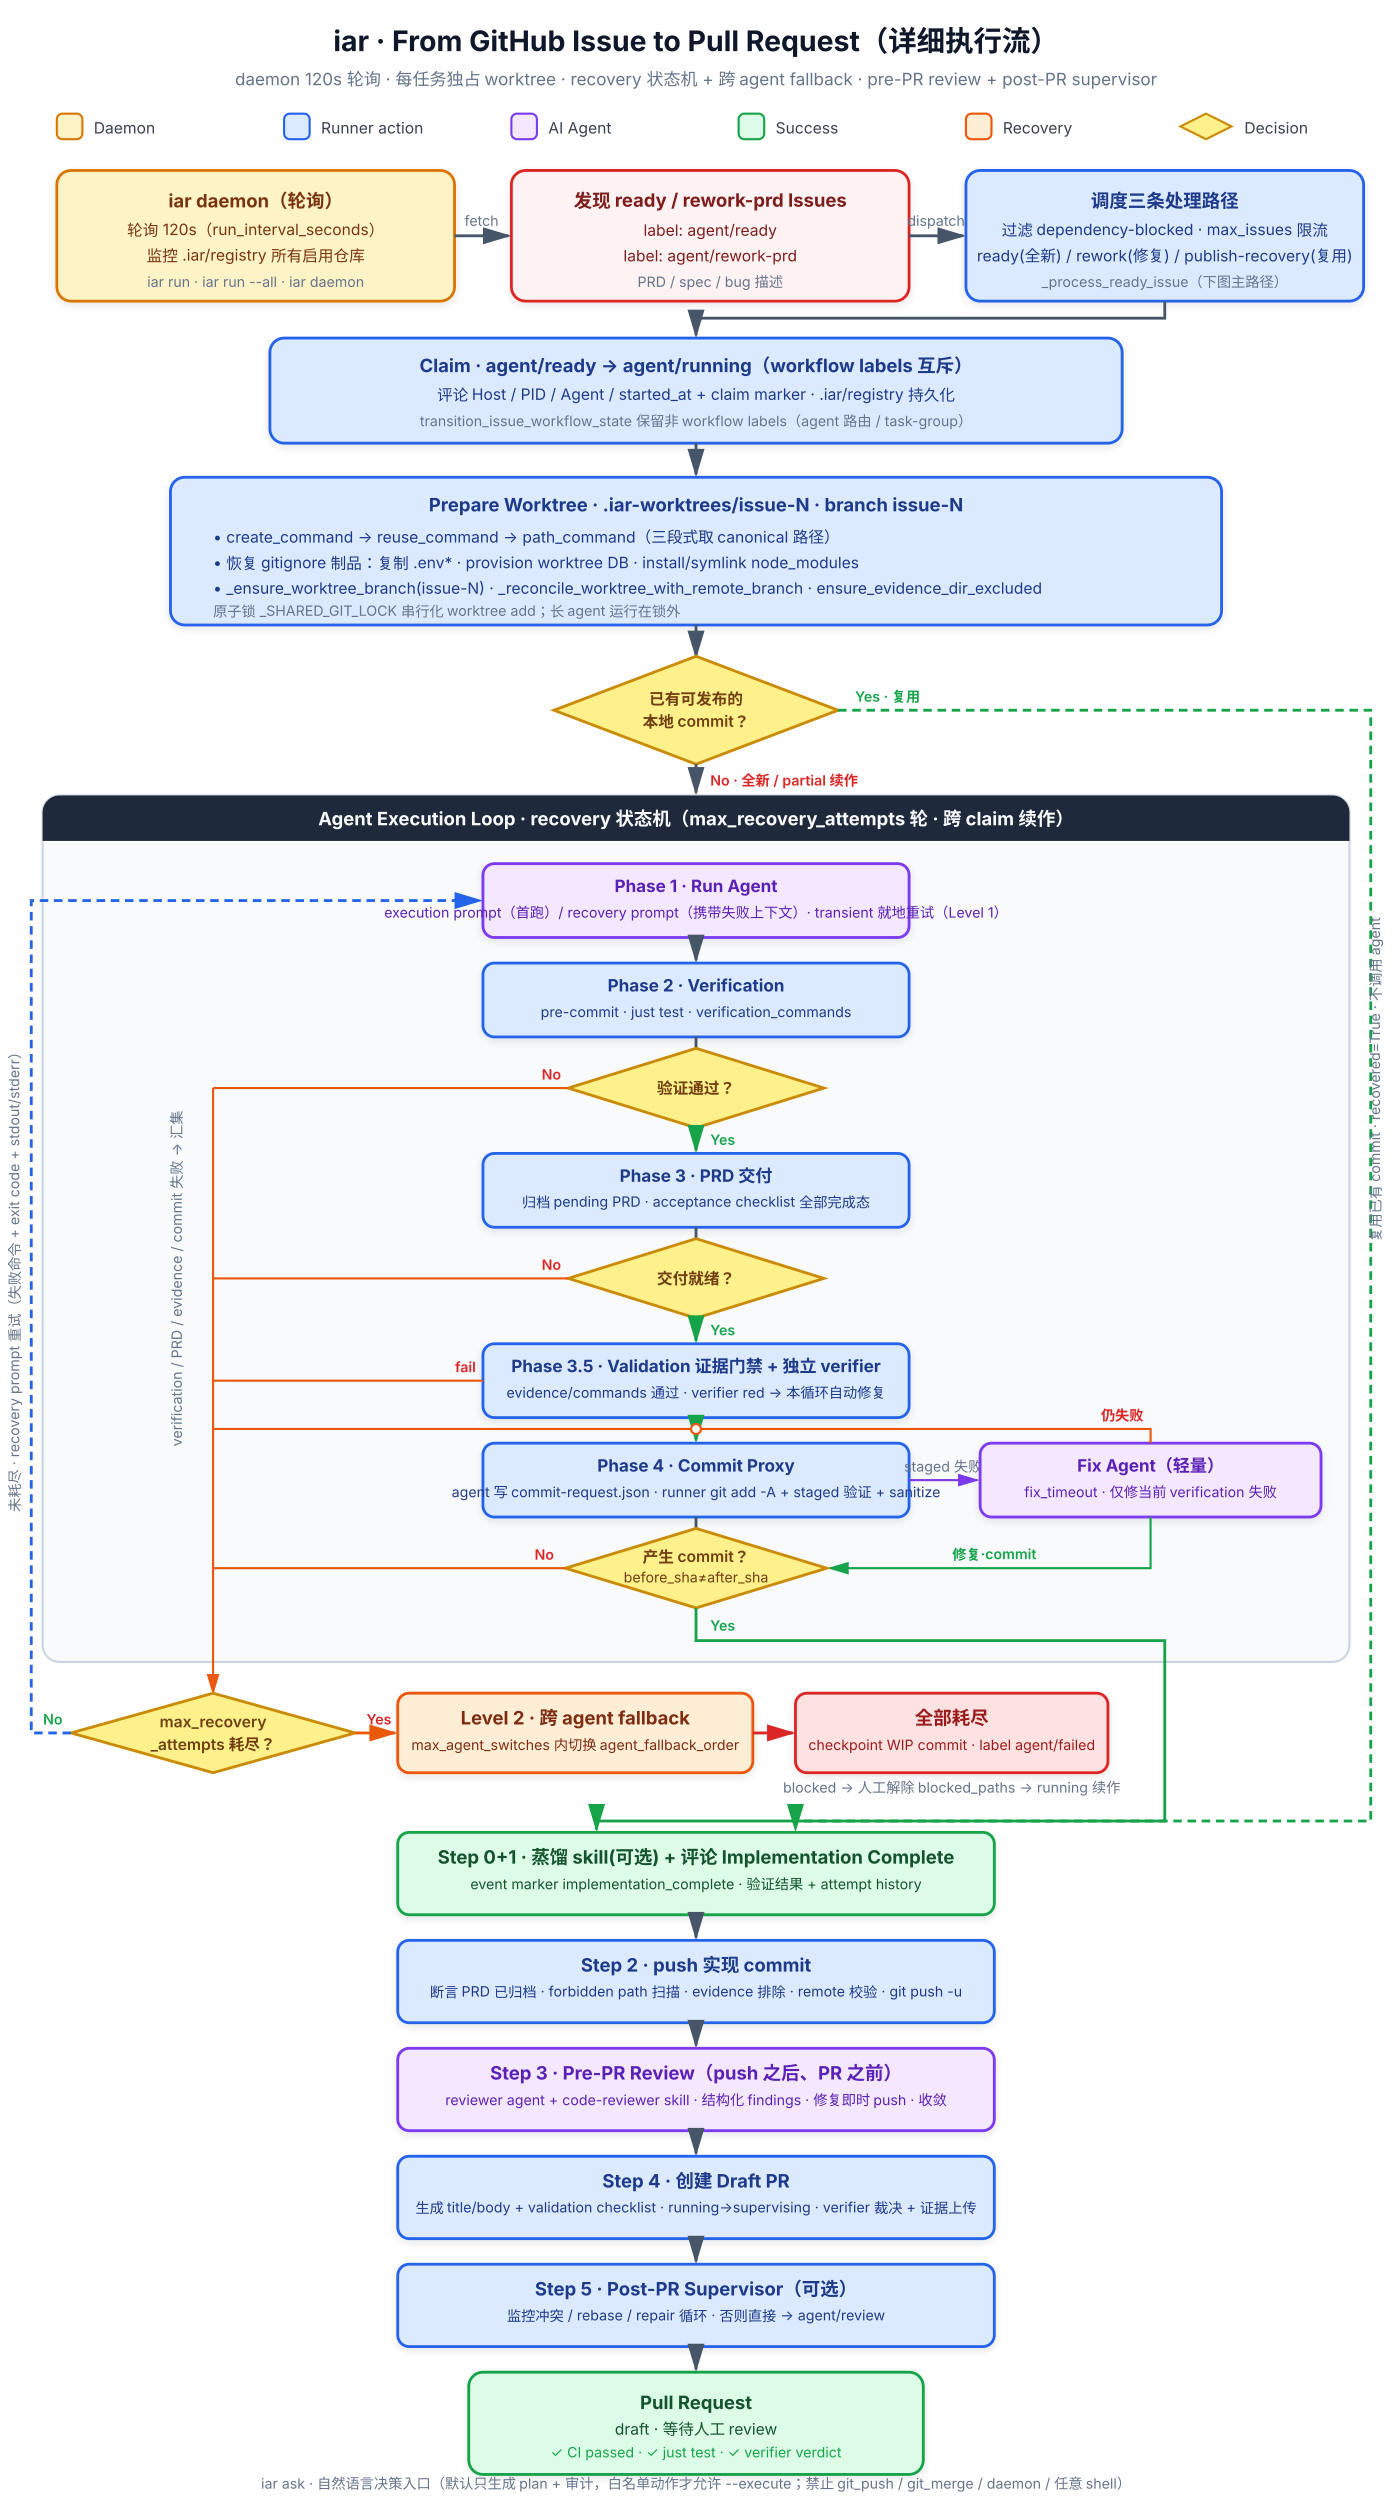
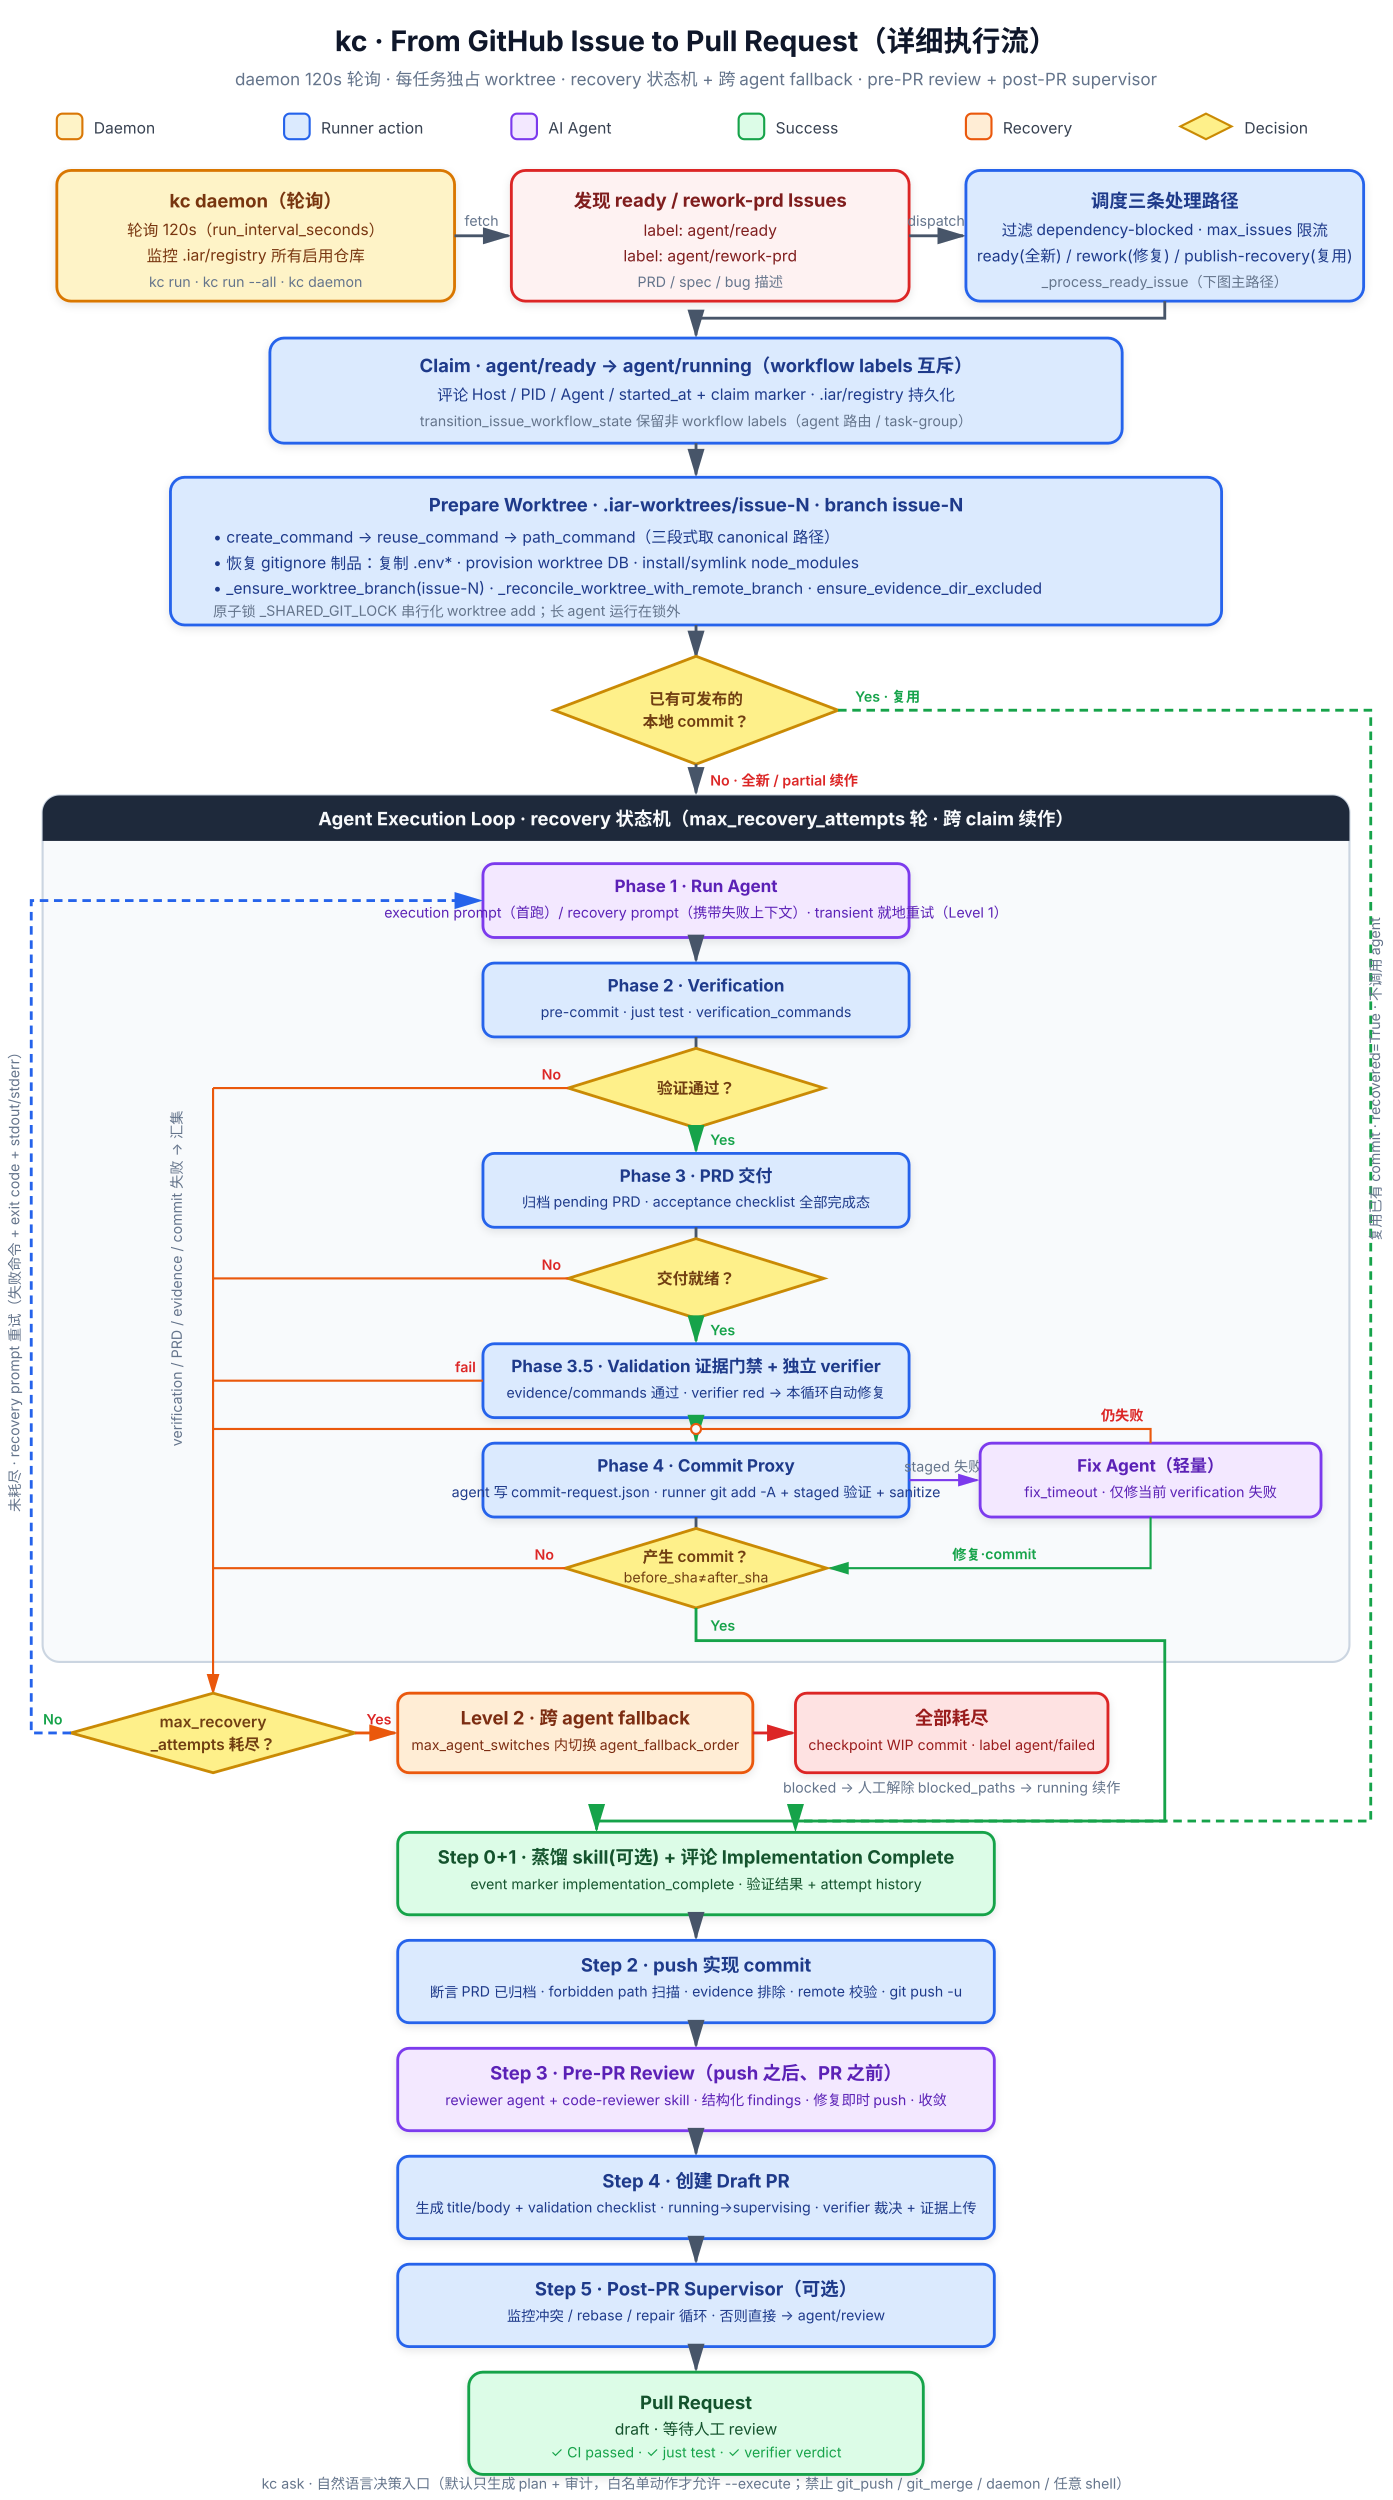
- <svg xmlns="http://www.w3.org/2000/svg" viewBox="0 0 980 1760" role="img" aria-label="iar pipeline: GitHub issue to pull request, detailed execution flow with recovery state machine">
+ <svg xmlns="http://www.w3.org/2000/svg" viewBox="0 0 980 1760" role="img" aria-label="kc pipeline: GitHub issue to pull request, detailed execution flow with recovery state machine">
  <defs>
    <style>
      text { font-family: -apple-system, BlinkMacSystemFont, 'Segoe UI', sans-serif; }
      .title { font-size: 20px; font-weight: 700; fill: #0f172a; }
      .subtitle { font-size: 12px; fill: #64748b; }
      .h { font-size: 13px; font-weight: 700; }
      .b { font-size: 11px; }
      .s { font-size: 10px; }
      .muted { fill: #64748b; }
      .arrowlabel { font-size: 10px; fill: #64748b; }
      .yes { font-size: 10px; fill: #16a34a; font-weight: 600; }
      .no { font-size: 10px; fill: #dc2626; font-weight: 600; }
      .phaseh { font-size: 12px; font-weight: 700; }
    </style>
    <marker id="a" markerWidth="10" markerHeight="10" refX="9" refY="3" orient="auto" markerUnits="strokeWidth">
      <path d="M0,0 L10,3 L0,6 z" fill="#475569" />
    </marker>
    <marker id="ay" markerWidth="10" markerHeight="10" refX="9" refY="3" orient="auto" markerUnits="strokeWidth">
      <path d="M0,0 L10,3 L0,6 z" fill="#16a34a" />
    </marker>
    <marker id="an" markerWidth="10" markerHeight="10" refX="9" refY="3" orient="auto" markerUnits="strokeWidth">
      <path d="M0,0 L10,3 L0,6 z" fill="#dc2626" />
    </marker>
    <marker id="ap" markerWidth="10" markerHeight="10" refX="9" refY="3" orient="auto" markerUnits="strokeWidth">
      <path d="M0,0 L10,3 L0,6 z" fill="#7c3aed" />
    </marker>
    <marker id="ao" markerWidth="10" markerHeight="10" refX="9" refY="3" orient="auto" markerUnits="strokeWidth">
      <path d="M0,0 L10,3 L0,6 z" fill="#ea580c" />
    </marker>
    <marker id="ab" markerWidth="10" markerHeight="10" refX="9" refY="3" orient="auto" markerUnits="strokeWidth">
      <path d="M0,0 L10,3 L0,6 z" fill="#2563eb" />
    </marker>
    <filter id="sh" x="-5%" y="-5%" width="110%" height="120%">
      <feDropShadow dx="0" dy="2" stdDeviation="3" flood-opacity="0.10" />
    </filter>
    <clipPath id="loopClip">
      <rect x="30" y="560" width="920" height="610" rx="12" />
    </clipPath>
  </defs>
-   <text x="490" y="36" text-anchor="middle" class="title">iar · From GitHub Issue to Pull Request（详细执行流）</text>
+   <text x="490" y="36" text-anchor="middle" class="title">kc · From GitHub Issue to Pull Request（详细执行流）</text>
  <text x="490" y="60" text-anchor="middle" class="subtitle">daemon 120s 轮询 · 每任务独占 worktree · recovery 状态机 + 跨 agent fallback · pre-PR review + post-PR supervisor</text>
  <g>
    <rect x="40" y="80" width="18" height="18" rx="4" fill="#fef3c7" stroke="#d97706" stroke-width="1.5" />
    <text x="66" y="94" class="b" fill="#374151">Daemon</text>
    <rect x="200" y="80" width="18" height="18" rx="4" fill="#dbeafe" stroke="#2563eb" stroke-width="1.5" />
    <text x="226" y="94" class="b" fill="#374151">Runner action</text>
    <rect x="360" y="80" width="18" height="18" rx="4" fill="#f3e8ff" stroke="#7c3aed" stroke-width="1.5" />
    <text x="386" y="94" class="b" fill="#374151">AI Agent</text>
    <rect x="520" y="80" width="18" height="18" rx="4" fill="#dcfce7" stroke="#16a34a" stroke-width="1.5" />
    <text x="546" y="94" class="b" fill="#374151">Success</text>
    <rect x="680" y="80" width="18" height="18" rx="4" fill="#ffedd5" stroke="#ea580c" stroke-width="1.5" />
    <text x="706" y="94" class="b" fill="#374151">Recovery</text>
    <polygon points="849,80 867,89 849,98 831,89" fill="#fef08a" stroke="#ca8a04" stroke-width="1.5" />
    <text x="876" y="94" class="b" fill="#374151">Decision</text>
  </g>
  <g filter="url(#sh)">
    <rect x="40" y="120" width="280" height="92" rx="10" fill="#fef3c7" stroke="#d97706" stroke-width="2" />
  </g>
-   <text x="180" y="146" text-anchor="middle" class="h" fill="#78350f">iar daemon（轮询）</text>
+   <text x="180" y="146" text-anchor="middle" class="h" fill="#78350f">kc daemon（轮询）</text>
  <text x="180" y="166" text-anchor="middle" class="b" fill="#78350f">轮询 120s（run_interval_seconds）</text>
  <text x="180" y="184" text-anchor="middle" class="b" fill="#78350f">监控 .iar/registry 所有启用仓库</text>
-   <text x="180" y="202" text-anchor="middle" class="s muted">iar run · iar run --all · iar daemon</text>
+   <text x="180" y="202" text-anchor="middle" class="s muted">kc run · kc run --all · kc daemon</text>
  <line x1="320" y1="166" x2="358" y2="166" stroke="#475569" stroke-width="2" marker-end="url(#a)" />
  <text x="339" y="159" text-anchor="middle" class="arrowlabel">fetch</text>
  <g filter="url(#sh)">
    <rect x="360" y="120" width="280" height="92" rx="10" fill="#fef2f2" stroke="#dc2626" stroke-width="2" />
  </g>
  <text x="500" y="146" text-anchor="middle" class="h" fill="#7f1d1d">发现 ready / rework-prd Issues</text>
  <text x="500" y="166" text-anchor="middle" class="b" fill="#7f1d1d">label: agent/ready</text>
  <text x="500" y="184" text-anchor="middle" class="b" fill="#7f1d1d">label: agent/rework-prd</text>
  <text x="500" y="202" text-anchor="middle" class="s muted">PRD / spec / bug 描述</text>
  <line x1="640" y1="166" x2="678" y2="166" stroke="#475569" stroke-width="2" marker-end="url(#a)" />
  <text x="659" y="159" text-anchor="middle" class="arrowlabel">dispatch</text>
  <g filter="url(#sh)">
    <rect x="680" y="120" width="280" height="92" rx="10" fill="#dbeafe" stroke="#2563eb" stroke-width="2" />
  </g>
  <text x="820" y="146" text-anchor="middle" class="h" fill="#1e3a8a">调度三条处理路径</text>
  <text x="820" y="166" text-anchor="middle" class="b" fill="#1e3a8a">过滤 dependency-blocked · max_issues 限流</text>
  <text x="820" y="184" text-anchor="middle" class="b" fill="#1e3a8a">ready(全新) / rework(修复) / publish-recovery(复用)</text>
  <text x="820" y="202" text-anchor="middle" class="s muted">_process_ready_issue（下图主路径）</text>
  <path d="M 820 212 L 820 224 L 490 224 L 490 236" fill="none" stroke="#475569" stroke-width="2" marker-end="url(#a)" />
  <g filter="url(#sh)">
    <rect x="190" y="238" width="600" height="74" rx="10" fill="#dbeafe" stroke="#2563eb" stroke-width="2" />
  </g>
  <text x="490" y="262" text-anchor="middle" class="h" fill="#1e3a8a">Claim · agent/ready -&gt; agent/running（workflow labels 互斥）</text>
  <text x="490" y="282" text-anchor="middle" class="b" fill="#1e3a8a">评论 Host / PID / Agent / started_at + claim marker · .iar/registry 持久化</text>
  <text x="490" y="300" text-anchor="middle" class="s muted">transition_issue_workflow_state 保留非 workflow labels（agent 路由 / task-group）</text>
  <line x1="490" y1="312" x2="490" y2="334" stroke="#475569" stroke-width="2" marker-end="url(#a)" />
  <g filter="url(#sh)">
    <rect x="120" y="336" width="740" height="104" rx="10" fill="#dbeafe" stroke="#2563eb" stroke-width="2" />
  </g>
  <text x="490" y="360" text-anchor="middle" class="h" fill="#1e3a8a">Prepare Worktree · .iar-worktrees/issue-N · branch issue-N</text>
  <text x="150" y="382" class="b" fill="#1e3a8a">• create_command -&gt; reuse_command -&gt; path_command（三段式取 canonical 路径）</text>
  <text x="150" y="400" class="b" fill="#1e3a8a">• 恢复 gitignore 制品：复制 .env* · provision worktree DB · install/symlink node_modules</text>
  <text x="150" y="418" class="b" fill="#1e3a8a">• _ensure_worktree_branch(issue-N) · _reconcile_worktree_with_remote_branch · ensure_evidence_dir_excluded</text>
  <text x="150" y="434" class="s muted">原子锁 _SHARED_GIT_LOCK 串行化 worktree add；长 agent 运行在锁外</text>
  <line x1="490" y1="440" x2="490" y2="462" stroke="#475569" stroke-width="2" marker-end="url(#a)" />
  <polygon points="490,462 590,500 490,538 390,500" fill="#fef08a" stroke="#ca8a04" stroke-width="2" />
  <text x="490" y="496" text-anchor="middle" class="b" font-weight="600" fill="#713f12">已有可发布的</text>
  <text x="490" y="512" text-anchor="middle" class="b" font-weight="600" fill="#713f12">本地 commit？</text>
  <line x1="490" y1="538" x2="490" y2="558" stroke="#475569" stroke-width="2" marker-end="url(#a)" />
  <text x="500" y="553" class="no">No · 全新 / partial 续作</text>
  <path d="M 590 500 L 965 500 L 965 1282 L 560 1282 L 560 1288" fill="none" stroke="#16a34a" stroke-width="2" stroke-dasharray="6 4" marker-end="url(#ay)" />
  <text x="602" y="494" class="yes">Yes · 复用</text>
  <text x="972" y="760" class="arrowlabel" transform="rotate(-90 972 760)" text-anchor="middle">复用已有 commit · recovered=True · 不调用 agent</text>
  <rect x="30" y="560" width="920" height="610" rx="12" fill="#f8fafc" stroke="#cbd5e1" stroke-width="1.5" />
  <g clip-path="url(#loopClip)">
    <rect x="30" y="560" width="920" height="32" fill="#1e293b" />
  </g>
  <text x="490" y="581" text-anchor="middle" class="h" fill="#f8fafc">Agent Execution Loop · recovery 状态机（max_recovery_attempts 轮 · 跨 claim 续作）</text>
  <g filter="url(#sh)">
    <rect x="340" y="608" width="300" height="52" rx="8" fill="#f3e8ff" stroke="#7c3aed" stroke-width="2" />
  </g>
  <text x="490" y="628" text-anchor="middle" class="phaseh" fill="#5b21b6">Phase 1 · Run Agent</text>
  <text x="490" y="646" text-anchor="middle" class="s" fill="#5b21b6">execution prompt（首跑）/ recovery prompt（携带失败上下文）· transient 就地重试（Level 1）</text>
  <line x1="490" y1="660" x2="490" y2="676" stroke="#475569" stroke-width="2" marker-end="url(#a)" />
  <g filter="url(#sh)">
    <rect x="340" y="678" width="300" height="52" rx="8" fill="#dbeafe" stroke="#2563eb" stroke-width="2" />
  </g>
  <text x="490" y="698" text-anchor="middle" class="phaseh" fill="#1e3a8a">Phase 2 · Verification</text>
  <text x="490" y="716" text-anchor="middle" class="s" fill="#1e3a8a">pre-commit · just test · verification_commands</text>
  <line x1="490" y1="730" x2="490" y2="738" stroke="#475569" stroke-width="2" />
  <polygon points="490,738 580,766 490,794 400,766" fill="#fef08a" stroke="#ca8a04" stroke-width="2" />
  <text x="490" y="770" text-anchor="middle" class="b" font-weight="600" fill="#713f12">验证通过？</text>
  <line x1="490" y1="794" x2="490" y2="810" stroke="#16a34a" stroke-width="2" marker-end="url(#ay)" />
  <text x="500" y="806" class="yes">Yes</text>
  <line x1="400" y1="766" x2="150" y2="766" stroke="#ea580c" stroke-width="1.5" />
  <text x="395" y="760" text-anchor="end" class="no">No</text>
  <g filter="url(#sh)">
    <rect x="340" y="812" width="300" height="52" rx="8" fill="#dbeafe" stroke="#2563eb" stroke-width="2" />
  </g>
  <text x="490" y="832" text-anchor="middle" class="phaseh" fill="#1e3a8a">Phase 3 · PRD 交付</text>
  <text x="490" y="850" text-anchor="middle" class="s" fill="#1e3a8a">归档 pending PRD · acceptance checklist 全部完成态</text>
  <line x1="490" y1="864" x2="490" y2="872" stroke="#475569" stroke-width="2" />
  <polygon points="490,872 580,900 490,928 400,900" fill="#fef08a" stroke="#ca8a04" stroke-width="2" />
  <text x="490" y="904" text-anchor="middle" class="b" font-weight="600" fill="#713f12">交付就绪？</text>
  <line x1="490" y1="928" x2="490" y2="944" stroke="#16a34a" stroke-width="2" marker-end="url(#ay)" />
  <text x="500" y="940" class="yes">Yes</text>
  <line x1="400" y1="900" x2="150" y2="900" stroke="#ea580c" stroke-width="1.5" />
  <text x="395" y="894" text-anchor="end" class="no">No</text>
  <g filter="url(#sh)">
    <rect x="340" y="946" width="300" height="52" rx="8" fill="#dbeafe" stroke="#2563eb" stroke-width="2" />
  </g>
  <text x="490" y="966" text-anchor="middle" class="phaseh" fill="#1e3a8a">Phase 3.5 · Validation 证据门禁 + 独立 verifier</text>
  <text x="490" y="984" text-anchor="middle" class="s" fill="#1e3a8a">evidence/commands 通过 · verifier red -&gt; 本循环自动修复</text>
  <line x1="340" y1="972" x2="150" y2="972" stroke="#ea580c" stroke-width="1.5" />
  <text x="335" y="966" text-anchor="end" class="no">fail</text>
  <line x1="490" y1="998" x2="490" y2="1014" stroke="#16a34a" stroke-width="2" marker-end="url(#ay)" />
  <g filter="url(#sh)">
    <rect x="340" y="1016" width="300" height="52" rx="8" fill="#dbeafe" stroke="#2563eb" stroke-width="2" />
  </g>
  <text x="490" y="1036" text-anchor="middle" class="phaseh" fill="#1e3a8a">Phase 4 · Commit Proxy</text>
  <text x="490" y="1054" text-anchor="middle" class="s" fill="#1e3a8a">agent 写 commit-request.json · runner git add -A + staged 验证 + sanitize</text>
  <line x1="640" y1="1042" x2="688" y2="1042" stroke="#7c3aed" stroke-width="1.5" marker-end="url(#ap)" />
  <text x="664" y="1036" text-anchor="middle" class="arrowlabel" fill="#7c3aed">staged 失败</text>
  <g filter="url(#sh)">
    <rect x="690" y="1016" width="240" height="52" rx="8" fill="#f3e8ff" stroke="#7c3aed" stroke-width="2" />
  </g>
  <text x="810" y="1036" text-anchor="middle" class="phaseh" fill="#5b21b6">Fix Agent（轻量）</text>
  <text x="810" y="1054" text-anchor="middle" class="s" fill="#5b21b6">fix_timeout · 仅修当前 verification 失败</text>
  <path d="M 810 1068 L 810 1104 L 584 1104" fill="none" stroke="#16a34a" stroke-width="1.5" marker-end="url(#ay)" />
  <text x="700" y="1098" text-anchor="middle" class="yes">修复·commit</text>
  <path d="M 810 1016 L 810 1006 L 150 1006" fill="none" stroke="#ea580c" stroke-width="1.5" />
  <text x="805" y="1000" text-anchor="end" class="no">仍失败</text>
  <circle cx="490" cy="1006" r="3.5" fill="#f8fafc" stroke="#ea580c" stroke-width="1.5" />
  <line x1="490" y1="1068" x2="490" y2="1076" stroke="#475569" stroke-width="2" />
  <polygon points="490,1076 582,1104 490,1132 398,1104" fill="#fef08a" stroke="#ca8a04" stroke-width="2" />
  <text x="490" y="1100" text-anchor="middle" class="b" font-weight="600" fill="#713f12">产生 commit？</text>
  <text x="490" y="1114" text-anchor="middle" class="s" fill="#713f12">before_sha≠after_sha</text>
  <text x="390" y="1098" text-anchor="end" class="no">No</text>
  <line x1="398" y1="1104" x2="150" y2="1104" stroke="#ea580c" stroke-width="1.5" />
  <text x="128" y="900" class="arrowlabel" transform="rotate(-90 128 900)" text-anchor="middle" fill="#ea580c">verification / PRD / evidence / commit 失败 -&gt; 汇集</text>
  <line x1="150" y1="766" x2="150" y2="1192" stroke="#ea580c" stroke-width="1.5" marker-end="url(#ao)" />
  <text x="500" y="1148" class="yes">Yes</text>
  <path d="M 490 1132 L 490 1155 L 820 1155 L 820 1282 L 420 1282 L 420 1288" fill="none" stroke="#16a34a" stroke-width="2" marker-end="url(#ay)" />
  <polygon points="150,1192 250,1220 150,1248 50,1220" fill="#fef08a" stroke="#ca8a04" stroke-width="2" />
  <text x="150" y="1216" text-anchor="middle" class="b" font-weight="600" fill="#713f12">max_recovery</text>
  <text x="150" y="1232" text-anchor="middle" class="b" font-weight="600" fill="#713f12">_attempts 耗尽？</text>
  <path d="M 50 1220 L 22 1220 L 22 634 L 338 634" fill="none" stroke="#2563eb" stroke-width="2" stroke-dasharray="6 4" marker-end="url(#ab)" />
  <text x="44" y="1214" text-anchor="end" class="yes">No</text>
  <text x="14" y="900" class="arrowlabel" transform="rotate(-90 14 900)" text-anchor="middle" fill="#2563eb">未耗尽 · recovery prompt 重试（失败命令 + exit code + stdout/stderr）</text>
  <text x="258" y="1214" class="no">Yes</text>
  <line x1="250" y1="1220" x2="278" y2="1220" stroke="#ea580c" stroke-width="2" marker-end="url(#ao)" />
  <g filter="url(#sh)">
    <rect x="280" y="1192" width="250" height="56" rx="8" fill="#ffedd5" stroke="#ea580c" stroke-width="2" />
  </g>
  <text x="405" y="1214" text-anchor="middle" class="h" fill="#7c2d12">Level 2 · 跨 agent fallback</text>
  <text x="405" y="1232" text-anchor="middle" class="s" fill="#7c2d12">max_agent_switches 内切换 agent_fallback_order</text>
  <line x1="530" y1="1220" x2="558" y2="1220" stroke="#dc2626" stroke-width="2" marker-end="url(#an)" />
  <g filter="url(#sh)">
    <rect x="560" y="1192" width="220" height="56" rx="8" fill="#fee2e2" stroke="#dc2626" stroke-width="2" />
  </g>
  <text x="670" y="1214" text-anchor="middle" class="h" fill="#991b1b">全部耗尽</text>
  <text x="670" y="1232" text-anchor="middle" class="s" fill="#991b1b">checkpoint WIP commit · label agent/failed</text>
  <text x="670" y="1262" text-anchor="middle" class="s muted">blocked -&gt; 人工解除 blocked_paths -&gt; running 续作</text>
  <g filter="url(#sh)">
    <rect x="280" y="1290" width="420" height="58" rx="8" fill="#dcfce7" stroke="#16a34a" stroke-width="2" />
  </g>
  <text x="490" y="1312" text-anchor="middle" class="h" fill="#14532d">Step 0+1 · 蒸馏 skill(可选) + 评论 Implementation Complete</text>
  <text x="490" y="1330" text-anchor="middle" class="s" fill="#14532d">event marker implementation_complete · 验证结果 + attempt history</text>
  <line x1="490" y1="1348" x2="490" y2="1364" stroke="#475569" stroke-width="2" marker-end="url(#a)" />
  <g filter="url(#sh)">
    <rect x="280" y="1366" width="420" height="58" rx="8" fill="#dbeafe" stroke="#2563eb" stroke-width="2" />
  </g>
  <text x="490" y="1388" text-anchor="middle" class="h" fill="#1e3a8a">Step 2 · push 实现 commit</text>
  <text x="490" y="1406" text-anchor="middle" class="s" fill="#1e3a8a">断言 PRD 已归档 · forbidden path 扫描 · evidence 排除 · remote 校验 · git push -u</text>
  <line x1="490" y1="1424" x2="490" y2="1440" stroke="#475569" stroke-width="2" marker-end="url(#a)" />
  <g filter="url(#sh)">
    <rect x="280" y="1442" width="420" height="58" rx="8" fill="#f3e8ff" stroke="#7c3aed" stroke-width="2" />
  </g>
  <text x="490" y="1464" text-anchor="middle" class="h" fill="#5b21b6">Step 3 · Pre-PR Review（push 之后、PR 之前）</text>
  <text x="490" y="1482" text-anchor="middle" class="s" fill="#5b21b6">reviewer agent + code-reviewer skill · 结构化 findings · 修复即时 push · 收敛</text>
  <line x1="490" y1="1500" x2="490" y2="1516" stroke="#475569" stroke-width="2" marker-end="url(#a)" />
  <g filter="url(#sh)">
    <rect x="280" y="1518" width="420" height="58" rx="8" fill="#dbeafe" stroke="#2563eb" stroke-width="2" />
  </g>
  <text x="490" y="1540" text-anchor="middle" class="h" fill="#1e3a8a">Step 4 · 创建 Draft PR</text>
  <text x="490" y="1558" text-anchor="middle" class="s" fill="#1e3a8a">生成 title/body + validation checklist · running-&gt;supervising · verifier 裁决 + 证据上传</text>
  <line x1="490" y1="1576" x2="490" y2="1592" stroke="#475569" stroke-width="2" marker-end="url(#a)" />
  <g filter="url(#sh)">
    <rect x="280" y="1594" width="420" height="58" rx="8" fill="#dbeafe" stroke="#2563eb" stroke-width="2" />
  </g>
  <text x="490" y="1616" text-anchor="middle" class="h" fill="#1e3a8a">Step 5 · Post-PR Supervisor（可选）</text>
  <text x="490" y="1634" text-anchor="middle" class="s" fill="#1e3a8a">监控冲突 / rebase / repair 循环 · 否则直接 -&gt; agent/review</text>
  <line x1="490" y1="1652" x2="490" y2="1668" stroke="#475569" stroke-width="2" marker-end="url(#a)" />
  <g filter="url(#sh)">
    <rect x="330" y="1670" width="320" height="72" rx="10" fill="#dcfce7" stroke="#16a34a" stroke-width="2" />
  </g>
  <text x="490" y="1696" text-anchor="middle" class="h" fill="#14532d">Pull Request</text>
  <text x="490" y="1714" text-anchor="middle" class="b" fill="#14532d">draft · 等待人工 review</text>
  <text x="490" y="1730" text-anchor="middle" class="s" fill="#16a34a">✓ CI passed · ✓ just test · ✓ verifier verdict</text>
-   <text x="490" y="1752" text-anchor="middle" class="s muted">iar ask · 自然语言决策入口（默认只生成 plan + 审计，白名单动作才允许 --execute；禁止 git_push / git_merge / daemon / 任意 shell）</text>
+   <text x="490" y="1752" text-anchor="middle" class="s muted">kc ask · 自然语言决策入口（默认只生成 plan + 审计，白名单动作才允许 --execute；禁止 git_push / git_merge / daemon / 任意 shell）</text>
</svg>
